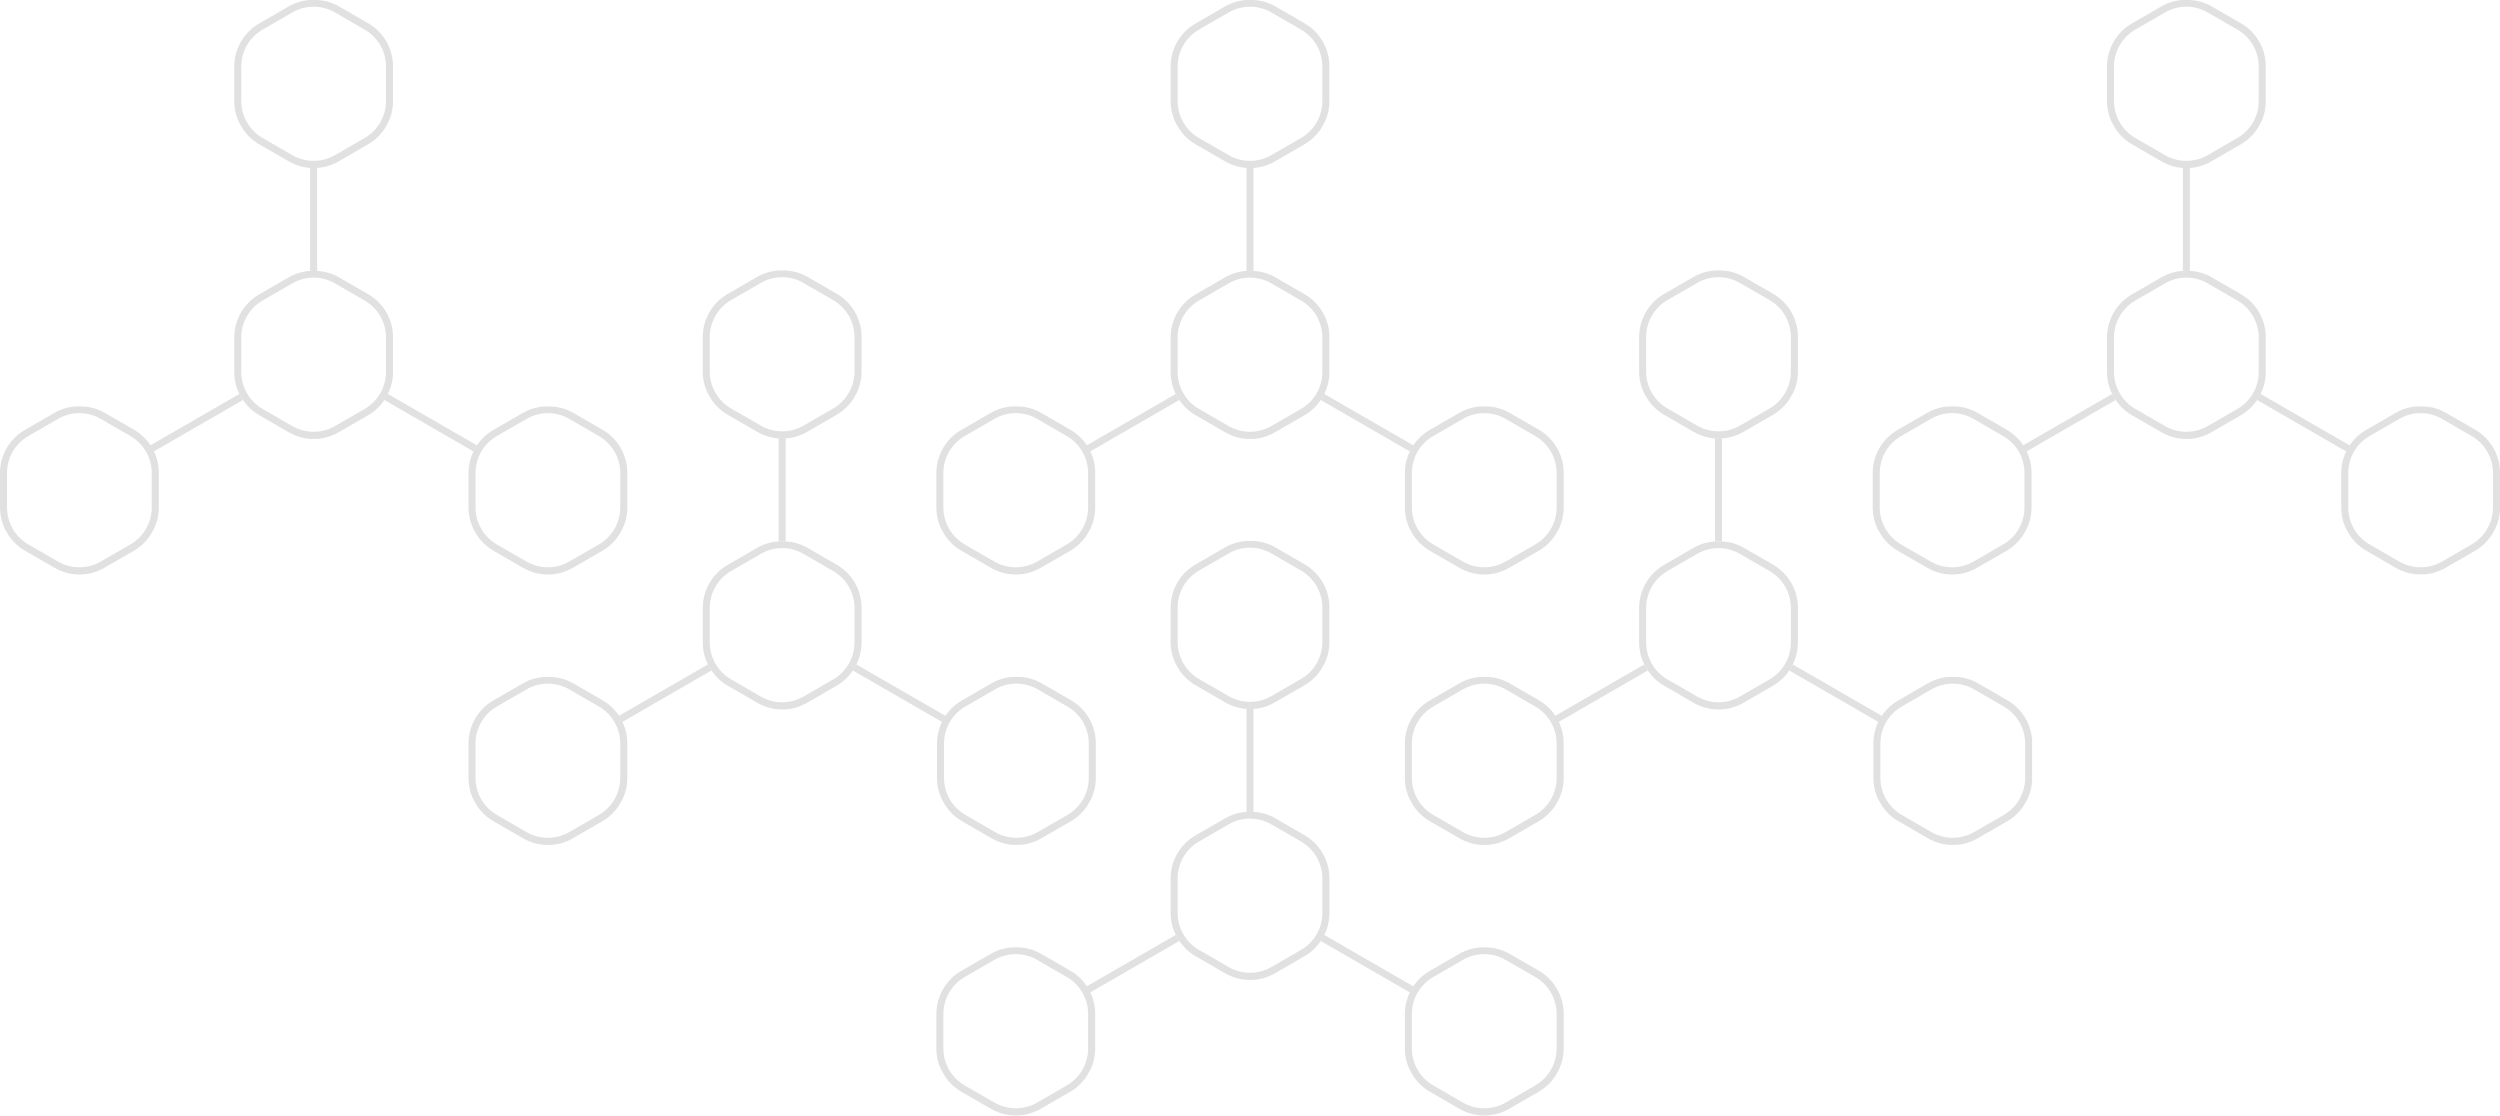
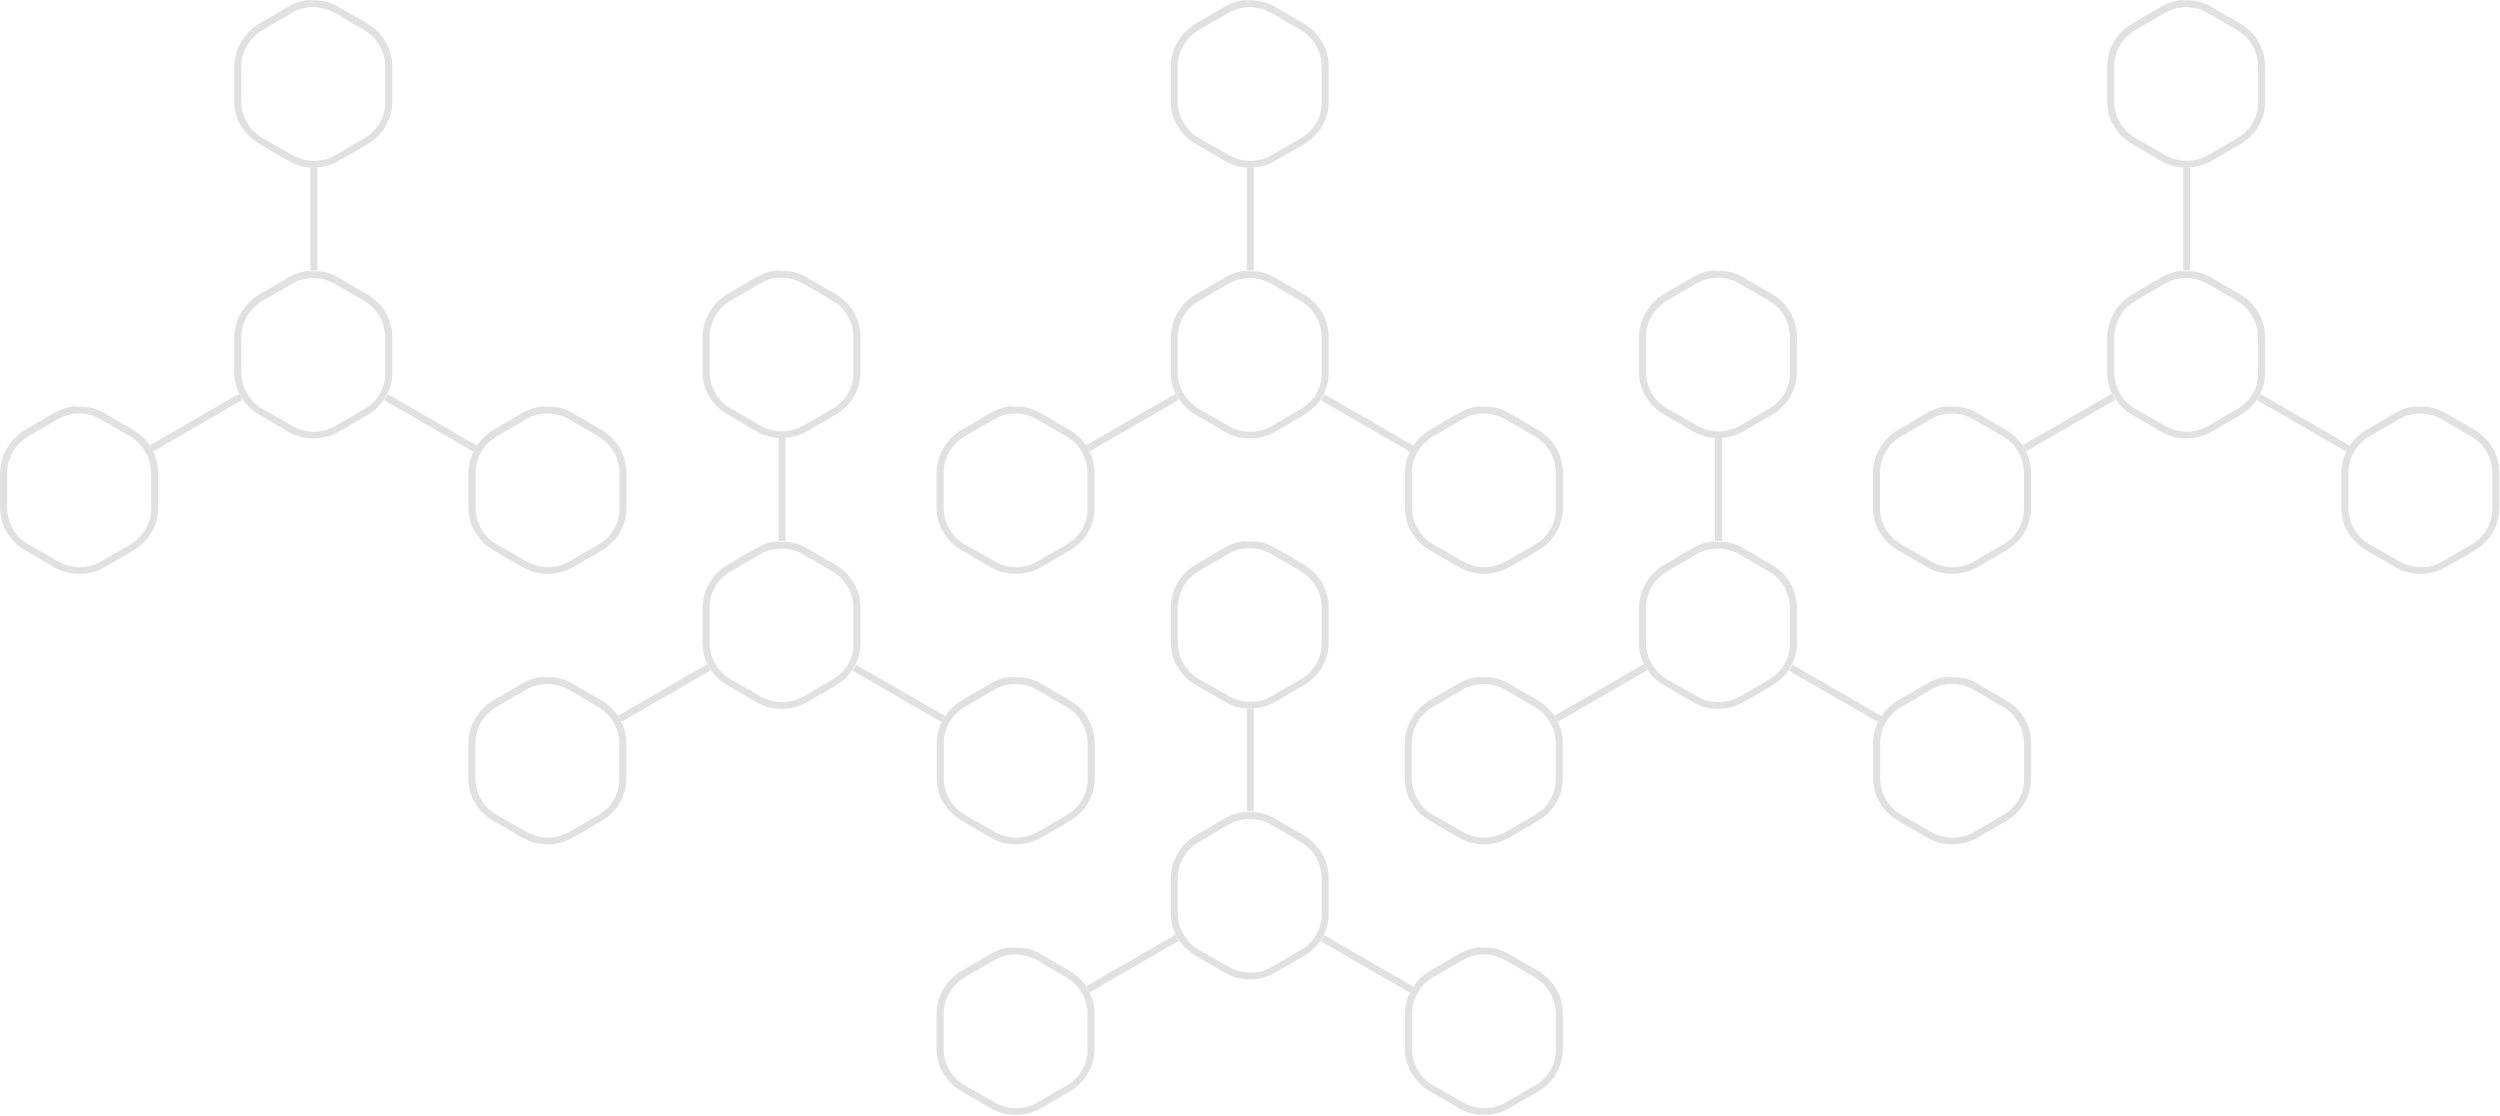
- <svg xmlns="http://www.w3.org/2000/svg" xmlns:xlink="http://www.w3.org/1999/xlink" id="Layer_1" data-name="Layer 1" viewBox="0 0 463.6 206.83">
-   <defs>
-     <style>
-             .cls-1,
-             .cls-2 {
-                 fill: #E1E1E1;
-             }
+ <svg xmlns="http://www.w3.org/2000/svg" xmlns:xlink="http://www.w3.org/1999/xlink" version="1.1" id="Layer_1" x="0px" y="0px" viewBox="0 0 463.6 206.8" style="enable-background:new 0 0 463.6 206.8;" xml:space="preserve">
+   <style type="text/css">
+ 		.st0 {
+ 			fill-rule: evenodd;
+ 			clip-rule: evenodd;
+ 			fill: #E1E1E1;
+ 		}

-             .cls-1 {
-                 fill-rule: evenodd;
-             }
-         </style>
-     <symbol id="New_Symbol" data-name="New Symbol" viewBox="0 0 29.44 31.14">
-       <path class="cls-1" d="M24.2,25.58l-5.54,3.2a7.92,7.92,0,0,1-7.88,0l-5.54-3.2A7.93,7.93,0,0,1,1.3,18.74v-6.4A7.91,7.91,0,0,1,5.24,5.5l5.54-3.2a7.85,7.85,0,0,1,7.88,0L24.2,5.5a7.91,7.91,0,0,1,3.94,6.84v6.4A7.93,7.93,0,0,1,24.2,25.58ZM14.07,0a9,9,0,0,0-3.94,1.17L4.59,4.37a9.23,9.23,0,0,0-4.59,8v6.41a9.16,9.16,0,0,0,.94,4l.66,1.13a9.11,9.11,0,0,0,3,2.83l5.54,3.2a9.18,9.18,0,0,0,9.18,0l5.54-3.2a9.24,9.24,0,0,0,3-2.83l.65-1.13a9.16,9.16,0,0,0,.94-4V12.33a9.23,9.23,0,0,0-4.59-8l-5.54-3.2A9,9,0,0,0,15.37,0Z" />
-     </symbol>
-     <symbol id="New_Symbol_1" data-name="New Symbol 1" viewBox="0 0 1.3 19.15">
-       <rect class="cls-2" width="1.3" height="19.15" />
-     </symbol>
-     <symbol id="New_Symbol_2" data-name="New Symbol 2" viewBox="0 0 116.32 106.51">
-       <use width="29.44" height="31.14" transform="translate(43.44 50.24)" xlink:href="#New_Symbol" />
-       <use width="29.44" height="31.14" transform="translate(43.44)" xlink:href="#New_Symbol" />
-       <use width="29.44" height="31.14" transform="translate(86.88 75.37)" xlink:href="#New_Symbol" />
-       <use width="29.44" height="31.14" transform="translate(0 75.37)" xlink:href="#New_Symbol" />
-       <use width="1.3" height="19.15" transform="translate(57.51 31.09)" xlink:href="#New_Symbol_1" />
-       <use width="1.3" height="19.15" transform="translate(28.48 83.74) rotate(-120)" xlink:href="#New_Symbol_1" />
-       <use width="1.3" height="19.15" transform="translate(88.48 82.61) rotate(120)" xlink:href="#New_Symbol_1" />
-     </symbol>
-   </defs>
-   <use width="116.32" height="106.51" transform="translate(173.64)" xlink:href="#New_Symbol_2" />
-   <use width="116.32" height="106.51" transform="translate(173.64 100.32)" xlink:href="#New_Symbol_2" />
-   <use width="116.32" height="106.51" transform="translate(260.52 50.16)" xlink:href="#New_Symbol_2" />
-   <use width="116.32" height="106.51" xlink:href="#New_Symbol_2" />
-   <use width="116.32" height="106.51" transform="translate(86.88 50.16)" xlink:href="#New_Symbol_2" />
-   <use width="116.32" height="106.51" transform="translate(347.28)" xlink:href="#New_Symbol_2" />
+ 		.st1 {
+ 			fill: #E1E1E1;
+ 		}
+ 	</style>
+   <symbol id="New_Symbol" viewBox="-14.7 -15.6 29.5 31.2">
+     <path class="st0" d="M9.5,10l-5.5,3.2c-2.4,1.4-5.4,1.4-7.9,0L-9.5,10c-2.4-1.4-3.9-4-3.9-6.8v-6.4c0-2.8,1.5-5.4,3.9-6.8l5.5-3.2   c2.4-1.4,5.4-1.4,7.9,0l5.5,3.2c2.4,1.4,3.9,4,3.9,6.8v6.4C13.4,6,11.9,8.6,9.5,10z M-0.7-15.6c-1.4,0.1-2.7,0.5-3.9,1.2l-5.5,3.2   c-2.8,1.7-4.6,4.7-4.6,8v6.4c0,1.4,0.3,2.8,0.9,4l0.7,1.1c0.8,1.2,1.8,2.1,3,2.8l5.5,3.2c2.8,1.6,6.3,1.6,9.2,0l5.5-3.2   c1.2-0.7,2.2-1.7,3-2.8l0.6-1.1c0.6-1.2,0.9-2.6,0.9-4v-6.4c0-3.3-1.7-6.3-4.6-8l-5.5-3.2c-1.2-0.7-2.6-1.1-3.9-1.1H-0.7z" />
+   </symbol>
+   <symbol id="New_Symbol_1" viewBox="-0.6 -9.6 1.3 19.1">
+     <rect x="-0.6" y="-9.6" class="st1" width="1.3" height="19.1" />
+   </symbol>
+   <symbol id="New_Symbol_3" viewBox="-14.7 -15.6 29.5 31.2">
+     <g>
+       <g>
+         <g>
+           <g>
+             <path class="st0" d="M9.5,10l-5.5,3.2c-2.4,1.4-5.4,1.4-7.9,0L-9.5,10c-2.4-1.4-3.9-4-3.9-6.8v-6.4c0-2.8,1.5-5.4,3.9-6.8       l5.5-3.2c2.4-1.4,5.4-1.4,7.9,0l5.5,3.2c2.4,1.4,3.9,4,3.9,6.8v6.4C13.4,6,11.9,8.6,9.5,10z M-0.7-15.6       c-1.4,0.1-2.7,0.5-3.9,1.2l-5.5,3.2c-2.8,1.7-4.6,4.7-4.6,8v6.4c0,1.4,0.3,2.8,0.9,4l0.7,1.1c0.8,1.2,1.8,2.1,3,2.8l5.5,3.2       c2.8,1.6,6.3,1.6,9.2,0l5.5-3.2c1.2-0.7,2.2-1.7,3-2.8l0.6-1.1c0.6-1.2,0.9-2.6,0.9-4v-6.4c0-3.3-1.7-6.3-4.6-8l-5.5-3.2       c-1.2-0.7-2.6-1.1-3.9-1.1H-0.7z" />
+           </g>
+         </g>
+       </g>
+     </g>
+   </symbol>
+   <symbol id="New_Symbol_4" viewBox="-58.2 -53.3 116.3 106.5">
+     <g>
+       <defs>
+         <rect id="SVGID_1_" x="-14.7" y="-3" width="29.4" height="31.1" />
+       </defs>
+       <clipPath id="SVGID_00000047752453444198743110000014595735870246998703_">
+         <use xlink:href="#SVGID_1_" style="overflow:visible;" />
+       </clipPath>
+       <g style="clip-path:url(#SVGID_00000047752453444198743110000014595735870246998703_);">
+         <use xlink:href="#New_Symbol_3" width="29.5" height="31.2" x="-14.7" y="-15.6" transform="matrix(1 0 0 1 0 12.555)" style="overflow:visible;" />
+       </g>
+     </g>
+     <g>
+       <defs>
+         <rect id="SVGID_00000094583417355160800460000000886902621921998742_" x="-14.7" y="-53.3" width="29.4" height="31.1" />
+       </defs>
+       <clipPath id="SVGID_00000054961945583523958600000016594024827913159826_">
+         <use xlink:href="#SVGID_00000094583417355160800460000000886902621921998742_" style="overflow:visible;" />
+       </clipPath>
+       <g style="clip-path:url(#SVGID_00000054961945583523958600000016594024827913159826_);">
+         <use xlink:href="#New_Symbol_3" width="29.5" height="31.2" id="XMLID_00000039818287374849393580000012872718364768590263_" x="-14.7" y="-15.6" transform="matrix(1 0 0 1 0 -37.685)" style="overflow:visible;" />
+       </g>
+     </g>
+     <g>
+       <defs>
+         <rect id="SVGID_00000181046838105193558740000005563433544767896472_" x="28.7" y="22.1" width="29.4" height="31.1" />
+       </defs>
+       <clipPath id="SVGID_00000077316527842677500850000010330011350263192231_">
+         <use xlink:href="#SVGID_00000181046838105193558740000005563433544767896472_" style="overflow:visible;" />
+       </clipPath>
+       <g style="clip-path:url(#SVGID_00000077316527842677500850000010330011350263192231_);">
+         <use xlink:href="#New_Symbol_3" width="29.5" height="31.2" x="-14.7" y="-15.6" transform="matrix(1 0 0 1 43.44 37.685)" style="overflow:visible;" />
+       </g>
+     </g>
+     <g>
+       <defs>
+         <rect id="SVGID_00000054983187371769826950000002950442821414614157_" x="-58.2" y="22.1" width="29.4" height="31.1" />
+       </defs>
+       <clipPath id="SVGID_00000073683315506960100150000002585108799741734833_">
+         <use xlink:href="#SVGID_00000054983187371769826950000002950442821414614157_" style="overflow:visible;" />
+       </clipPath>
+       <g style="clip-path:url(#SVGID_00000073683315506960100150000002585108799741734833_);">
+         <use xlink:href="#New_Symbol_3" width="29.5" height="31.2" x="-14.7" y="-15.6" transform="matrix(1 0 0 1 -43.44 37.685)" style="overflow:visible;" />
+       </g>
+     </g>
+     <use xlink:href="#New_Symbol_1" width="1.3" height="19.1" id="XMLID_00000041268982533054808160000013563381372367892656_" x="-0.6" y="-9.6" transform="matrix(1 0 0 1 2.491834e-03 -12.6049)" style="overflow:visible;" />
+     <use xlink:href="#New_Symbol_1" width="1.3" height="19.1" x="-0.6" y="-9.6" transform="matrix(-0.5 -0.866 0.866 -0.5 -21.7103 25.1196)" style="overflow:visible;" />
+     <use xlink:href="#New_Symbol_1" width="1.3" height="19.1" x="-0.6" y="-9.6" transform="matrix(-0.5 0.866 -0.866 -0.5 21.7053 25.1155)" style="overflow:visible;" />
+   </symbol>
+   <use xlink:href="#New_Symbol_4" width="116.3" height="106.5" id="XMLID_00000033354208272358827880000004101951988622442625_" x="-58.2" y="-53.3" transform="matrix(0.9997 0 0 0.9997 231.8 53.255)" style="overflow:visible;" />
+   <use xlink:href="#New_Symbol_4" width="116.3" height="106.5" id="XMLID_00000019672433367061614480000000861745267482903447_" x="-58.2" y="-53.3" transform="matrix(0.9997 0 0 0.9997 405.4513 53.255)" style="overflow:visible;" />
+   <use xlink:href="#New_Symbol_4" width="116.3" height="106.5" id="XMLID_00000175288639219117739920000002682529287018785722_" x="-58.2" y="-53.3" transform="matrix(0.9997 0 0 0.9997 58.1487 53.255)" style="overflow:visible;" />
+   <use xlink:href="#New_Symbol_4" width="116.3" height="106.5" id="XMLID_00000171697849200375560850000005951361576240044965_" x="-58.2" y="-53.3" transform="matrix(0.9997 0 0 0.9997 318.6256 103.415)" style="overflow:visible;" />
+   <use xlink:href="#New_Symbol_4" width="116.3" height="106.5" id="XMLID_00000006680219490967774510000013721313694339374759_" x="-58.2" y="-53.3" transform="matrix(0.9997 0 0 0.9997 144.9743 103.415)" style="overflow:visible;" />
+   <use xlink:href="#New_Symbol_4" width="116.3" height="106.5" id="XMLID_00000027600880831364970020000012709387035466512051_" x="-58.2" y="-53.3" transform="matrix(0.9997 0 0 0.9997 231.8 153.575)" style="overflow:visible;" />
</svg>
